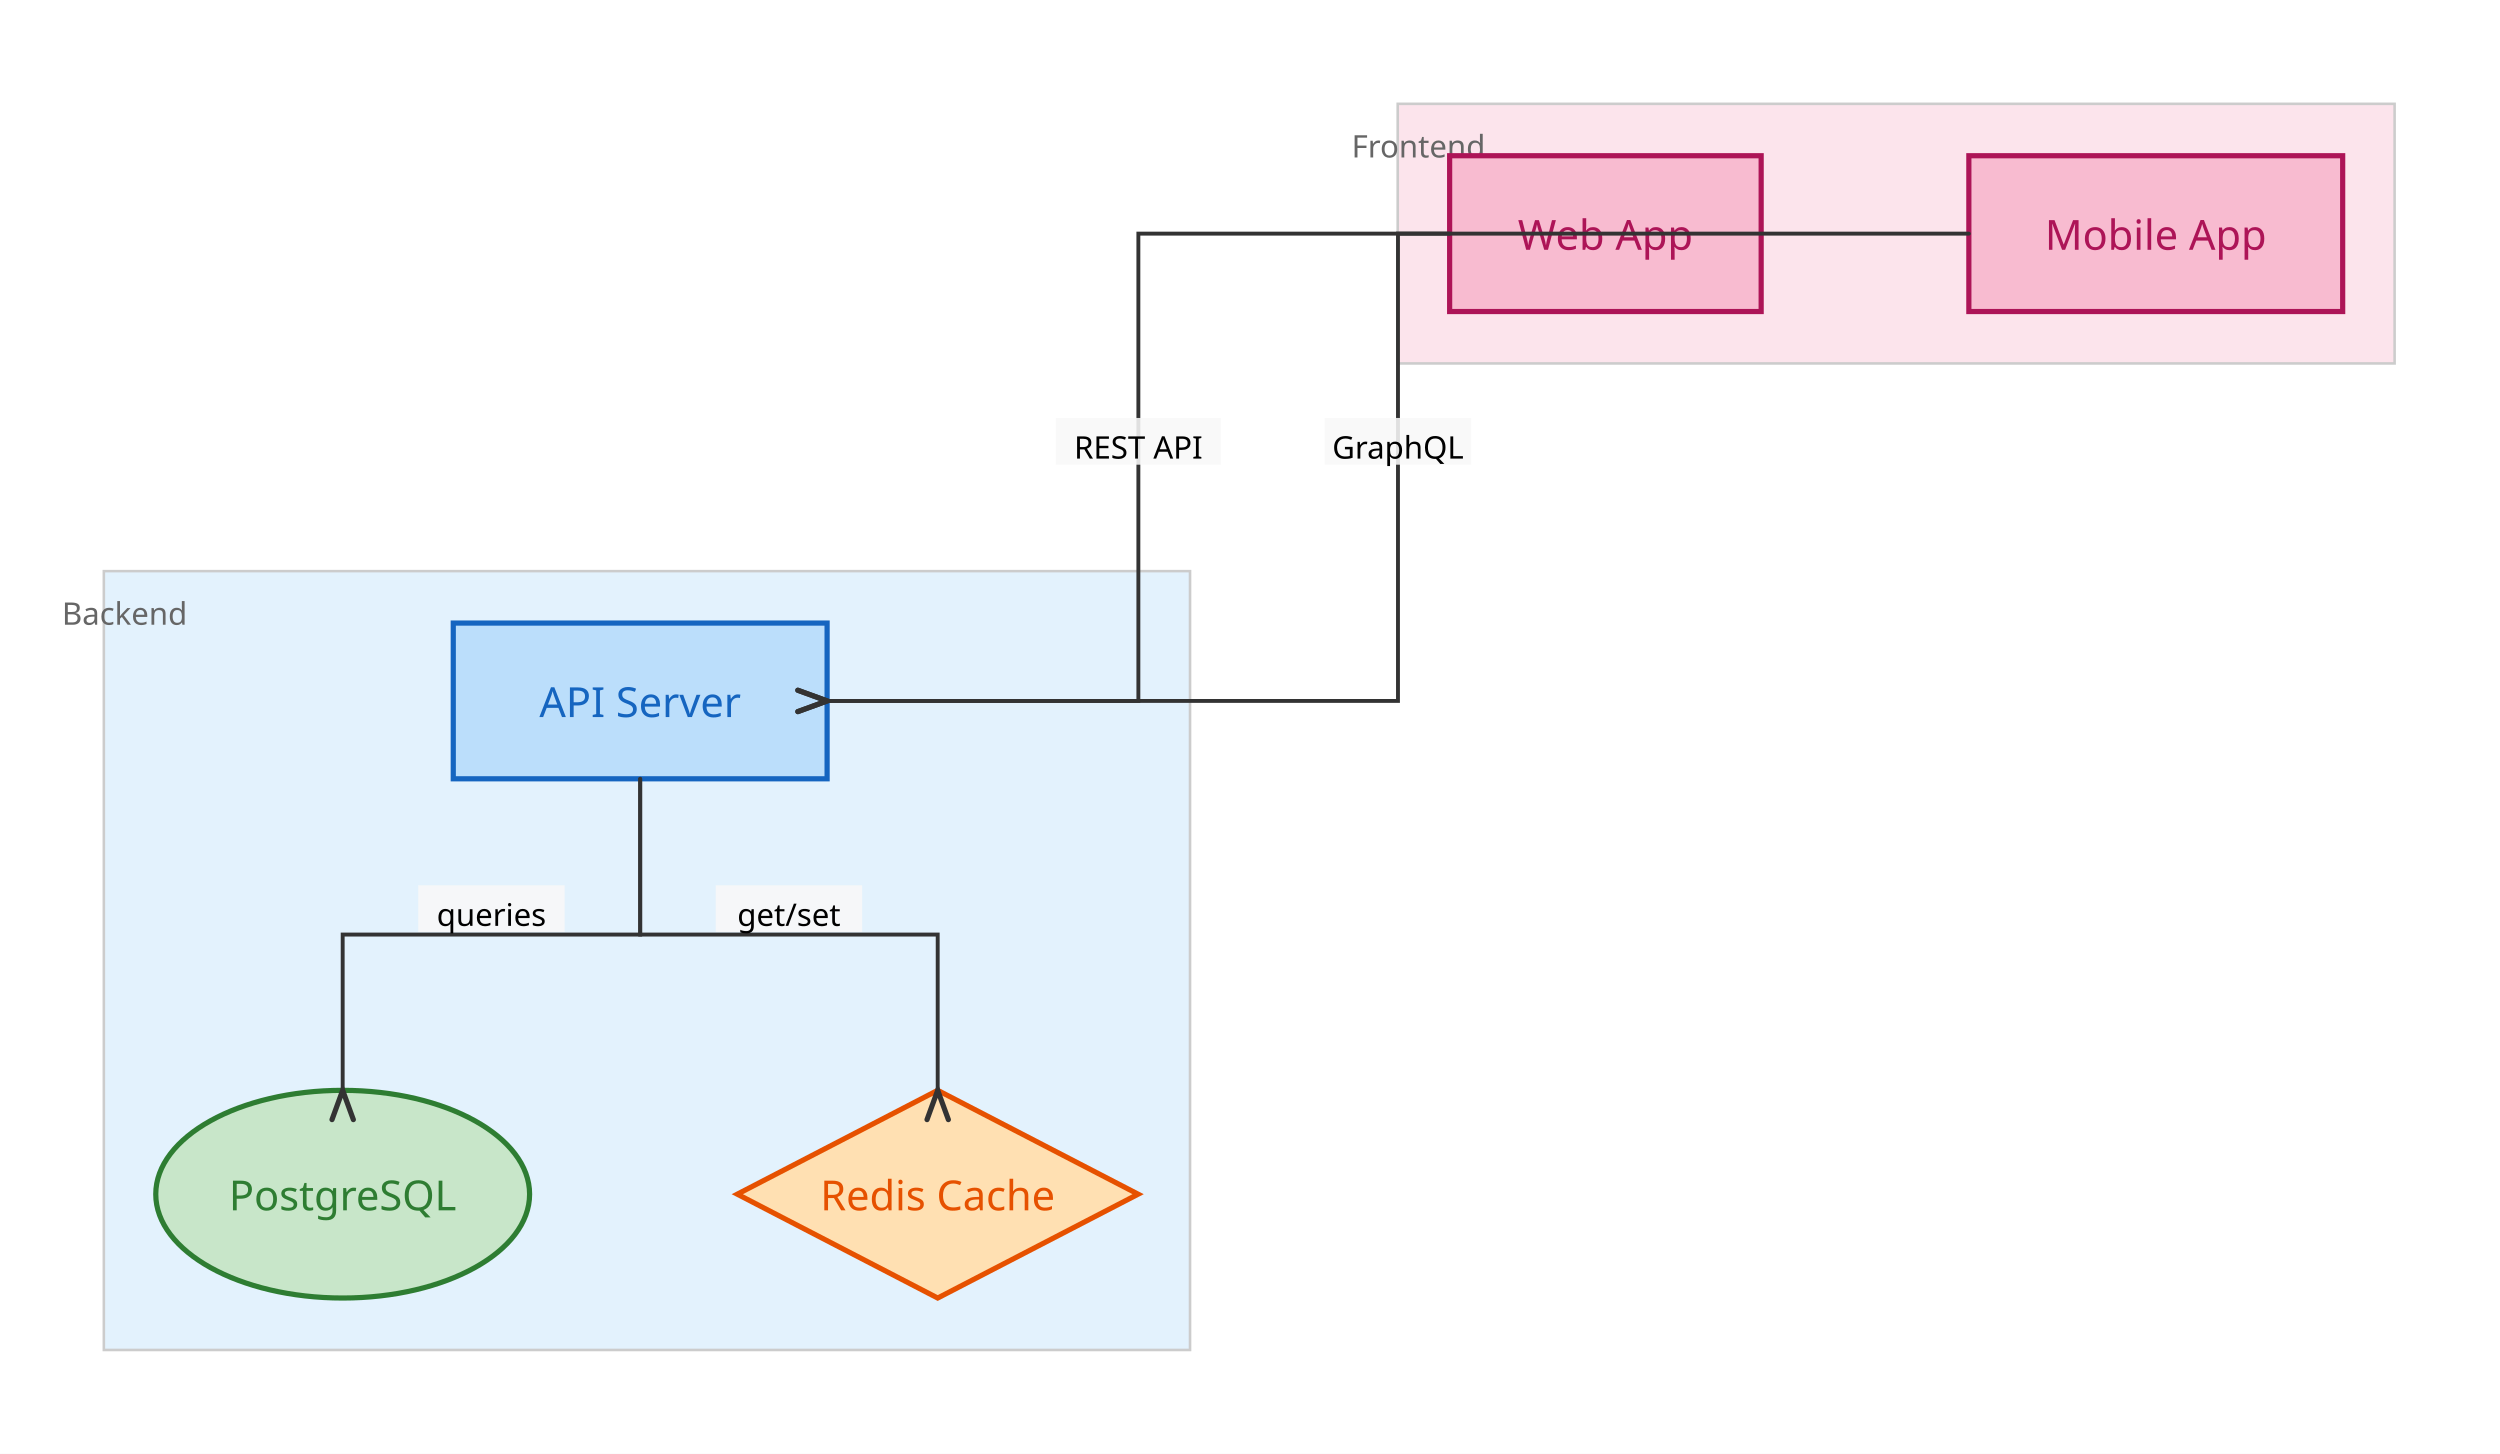
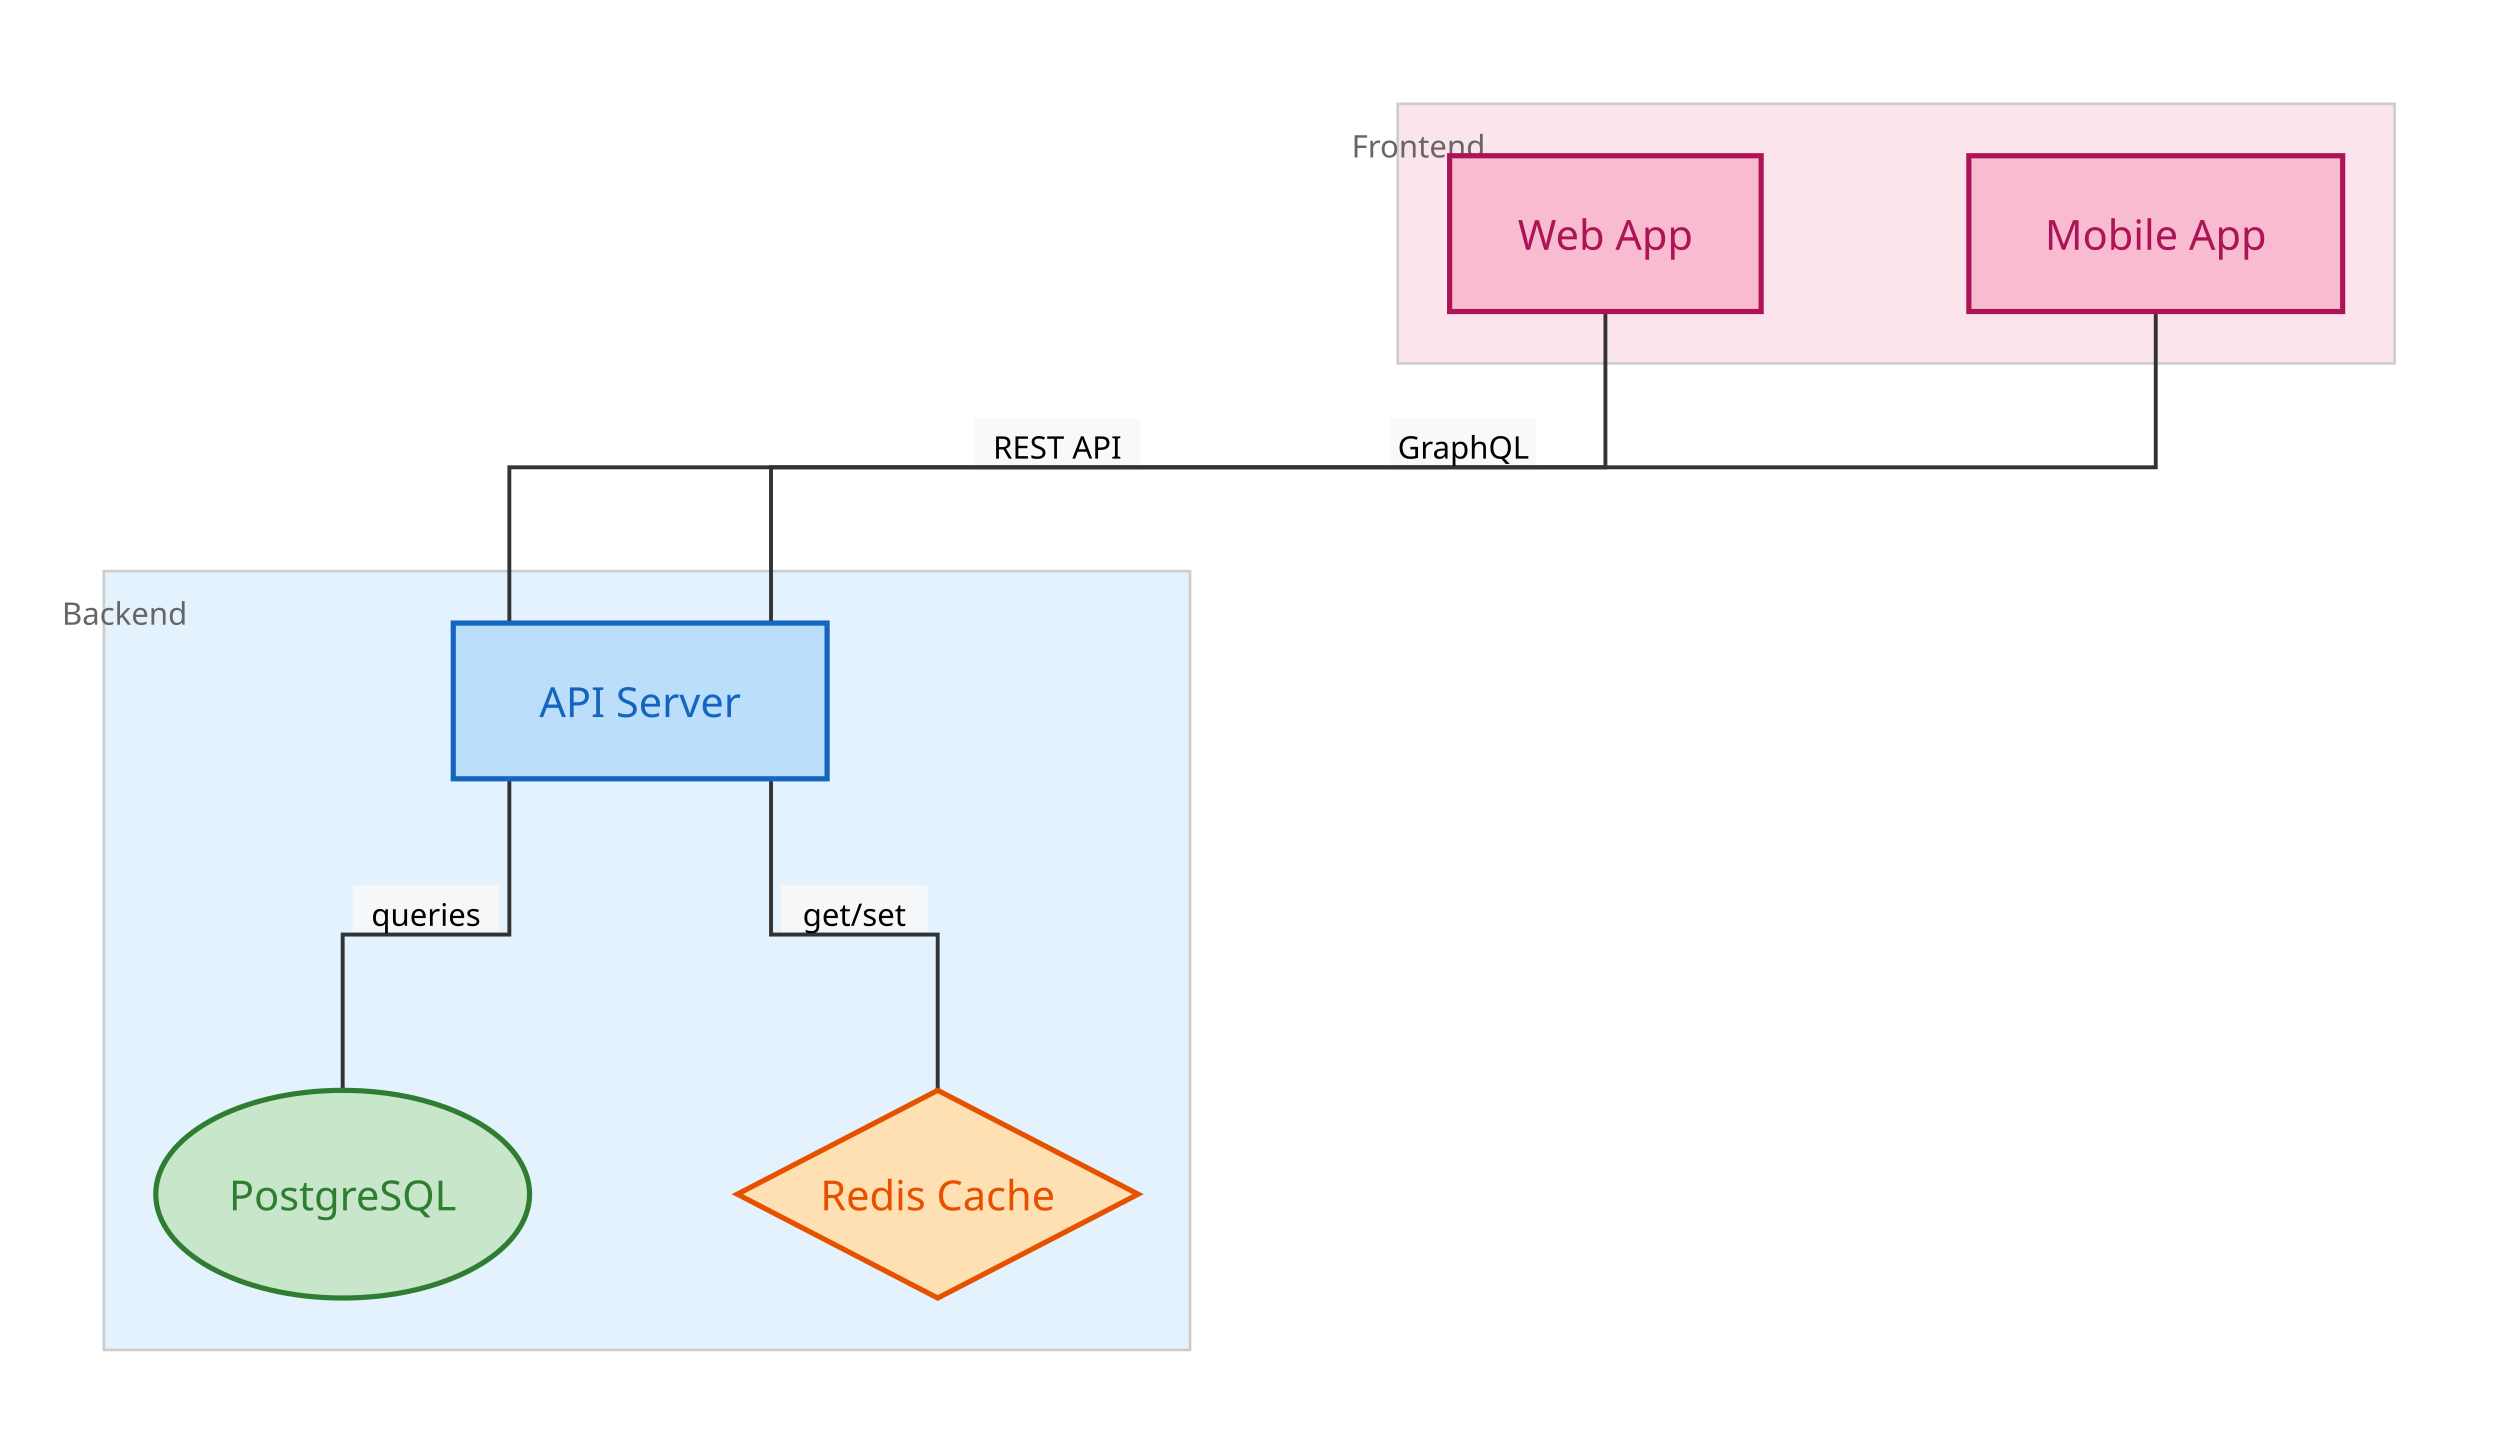
<svg xmlns="http://www.w3.org/2000/svg" width="963" height="560" viewBox="0 0 963 560">
  <rect width="963" height="560" fill="#fff" />
  <path d="M538.40,40.00L922.40,40.00L922.40,140.00L538.40,140.00Z" fill="rgb(252,228,236)" stroke="none" />
  <path d="M538.40,40.00L922.40,40.00L922.40,140.00L538.40,140.00Z" fill="none" stroke="rgb(204,204,204)" stroke-width="1.00" stroke-linecap="round" />
  <text x="546.40" y="56.00" fill="rgb(102,102,102)" font-family="&quot;Nunito&quot;, sans-serif" font-size="12.0" text-anchor="middle" dominant-baseline="central">Frontend</text>
  <path d="M40.00,220.00L458.40,220.00L458.40,520.00L40.00,520.00Z" fill="rgb(227,242,253)" stroke="none" />
  <path d="M40.00,220.00L458.40,220.00L458.40,520.00L40.00,520.00Z" fill="none" stroke="rgb(204,204,204)" stroke-width="1.00" stroke-linecap="round" />
  <text x="48.00" y="236.00" fill="rgb(102,102,102)" font-family="&quot;Nunito&quot;, sans-serif" font-size="12.0" text-anchor="middle" dominant-baseline="central">Backend</text>
+   <path d="M618.40,120.00L618.40,180.00L196.20,180.00L196.20,240.00" fill="none" stroke="rgb(51,51,51)" stroke-width="1.50" stroke-linecap="round" />
+   <path d="M200.31,251.27L196.20,240.00L192.09,251.27" fill="none" stroke="rgb(51,51,51)" stroke-width="2.00" stroke-linecap="round" />
+   <path d="M375.50,161.00L439.10,161.00L439.10,179.00L375.50,179.00Z" fill="rgba(248,248,248,0.878)" stroke="none" />
+   <text x="407.30" y="172.00" fill="rgb(0,0,0)" font-family="&quot;Nunito&quot;, sans-serif" font-size="12.0" text-anchor="middle" dominant-baseline="central">REST API</text>
+   <path d="M830.40,120.00L830.40,180.00L297.00,180.00L297.00,240.00" fill="none" stroke="rgb(51,51,51)" stroke-width="1.50" stroke-linecap="round" />
+   <path d="M301.11,251.27L297.00,240.00L292.89,251.27" fill="none" stroke="rgb(51,51,51)" stroke-width="2.00" stroke-linecap="round" />
+   <path d="M535.50,161.00L591.90,161.00L591.90,179.00L535.50,179.00Z" fill="rgba(248,248,248,0.878)" stroke="none" />
+   <text x="563.70" y="172.00" fill="rgb(0,0,0)" font-family="&quot;Nunito&quot;, sans-serif" font-size="12.0" text-anchor="middle" dominant-baseline="central">GraphQL</text>
+   <path d="M196.20,300.00L196.20,360.00L132.00,360.00L132.00,420.00" fill="none" stroke="rgb(51,51,51)" stroke-width="1.50" stroke-linecap="round" />
+   <path d="M136.11,431.27L132.00,420.00L127.89,431.27" fill="none" stroke="rgb(51,51,51)" stroke-width="2.00" stroke-linecap="round" />
+   <path d="M135.90,341.00L192.30,341.00L192.30,359.00L135.90,359.00Z" fill="rgba(248,248,248,0.878)" stroke="none" />
+   <text x="164.10" y="352.00" fill="rgb(0,0,0)" font-family="&quot;Nunito&quot;, sans-serif" font-size="12.0" text-anchor="middle" dominant-baseline="central">queries</text>
+   <path d="M297.00,300.00L297.00,360.00L361.20,360.00L361.20,420.00" fill="none" stroke="rgb(51,51,51)" stroke-width="1.50" stroke-linecap="round" />
+   <path d="M365.31,431.27L361.20,420.00L357.09,431.27" fill="none" stroke="rgb(51,51,51)" stroke-width="2.00" stroke-linecap="round" />
+   <path d="M300.90,341.00L357.30,341.00L357.30,359.00L300.90,359.00Z" fill="rgba(248,248,248,0.878)" stroke="none" />
+   <text x="329.10" y="352.00" fill="rgb(0,0,0)" font-family="&quot;Nunito&quot;, sans-serif" font-size="12.0" text-anchor="middle" dominant-baseline="central">get/set</text>
  <path d="M174.60,240.00L318.60,240.00L318.60,300.00L174.60,300.00Z" fill="rgb(187,222,251)" stroke="none" />
  <path d="M174.60,240.00L318.60,240.00L318.60,300.00L174.60,300.00Z" fill="none" stroke="rgb(21,101,192)" stroke-width="2.00" stroke-linecap="round" />
  <text x="246.60" y="270.00" fill="rgb(21,101,192)" font-family="&quot;Nunito&quot;, sans-serif" font-size="16.0" text-anchor="middle" dominant-baseline="central">API Server</text>
  <path d="M204.00,460.00C204.00,482.09 171.76,500.00 132.00,500.00C92.24,500.00 60.00,482.09 60.00,460.00C60.00,437.91 92.24,420.00 132.00,420.00C171.76,420.00 204.00,437.91 204.00,460.00Z" fill="rgb(200,230,201)" stroke="none" />
  <path d="M204.00,460.00C204.00,482.09 171.76,500.00 132.00,500.00C92.24,500.00 60.00,482.09 60.00,460.00C60.00,437.91 92.24,420.00 132.00,420.00C171.76,420.00 204.00,437.91 204.00,460.00Z" fill="none" stroke="rgb(46,125,50)" stroke-width="2.00" stroke-linecap="round" />
  <text x="132.00" y="460.00" fill="rgb(46,125,50)" font-family="&quot;Nunito&quot;, sans-serif" font-size="16.0" text-anchor="middle" dominant-baseline="central">PostgreSQL</text>
  <path d="M361.20,420.00L438.40,460.00L361.20,500.00L284.00,460.00Z" fill="rgb(255,224,178)" stroke="none" />
  <path d="M361.20,420.00L438.40,460.00L361.20,500.00L284.00,460.00Z" fill="none" stroke="rgb(230,81,0)" stroke-width="2.00" stroke-linecap="round" />
  <text x="361.20" y="460.00" fill="rgb(230,81,0)" font-family="&quot;Nunito&quot;, sans-serif" font-size="16.0" text-anchor="middle" dominant-baseline="central">Redis Cache</text>
  <path d="M558.40,60.00L678.40,60.00L678.40,120.00L558.40,120.00Z" fill="rgb(248,187,208)" stroke="none" />
  <path d="M558.40,60.00L678.40,60.00L678.40,120.00L558.40,120.00Z" fill="none" stroke="rgb(173,20,87)" stroke-width="2.00" stroke-linecap="round" />
  <text x="618.40" y="90.00" fill="rgb(173,20,87)" font-family="&quot;Nunito&quot;, sans-serif" font-size="16.0" text-anchor="middle" dominant-baseline="central">Web App</text>
  <path d="M758.40,60.00L902.40,60.00L902.40,120.00L758.40,120.00Z" fill="rgb(248,187,208)" stroke="none" />
  <path d="M758.40,60.00L902.40,60.00L902.40,120.00L758.40,120.00Z" fill="none" stroke="rgb(173,20,87)" stroke-width="2.00" stroke-linecap="round" />
  <text x="830.40" y="90.00" fill="rgb(173,20,87)" font-family="&quot;Nunito&quot;, sans-serif" font-size="16.0" text-anchor="middle" dominant-baseline="central">Mobile App</text>
-   <path d="M558.40,90.00L438.50,90.00L438.50,270.00L318.60,270.00" fill="none" stroke="rgb(51,51,51)" stroke-width="1.50" stroke-linecap="round" />
-   <path d="M307.33,274.11L318.60,270.00L307.33,265.89" fill="none" stroke="rgb(51,51,51)" stroke-width="2.00" stroke-linecap="round" />
-   <path d="M406.70,161.00L470.30,161.00L470.30,179.00L406.70,179.00Z" fill="rgba(248,248,248,0.878)" stroke="none" />
-   <text x="438.50" y="172.00" fill="rgb(0,0,0)" font-family="&quot;Nunito&quot;, sans-serif" font-size="12.0" text-anchor="middle" dominant-baseline="central">REST API</text>
-   <path d="M758.40,90.00L538.50,90.00L538.50,270.00L318.60,270.00" fill="none" stroke="rgb(51,51,51)" stroke-width="1.50" stroke-linecap="round" />
-   <path d="M307.33,274.11L318.60,270.00L307.33,265.89" fill="none" stroke="rgb(51,51,51)" stroke-width="2.00" stroke-linecap="round" />
-   <path d="M510.30,161.00L566.70,161.00L566.70,179.00L510.30,179.00Z" fill="rgba(248,248,248,0.878)" stroke="none" />
-   <text x="538.50" y="172.00" fill="rgb(0,0,0)" font-family="&quot;Nunito&quot;, sans-serif" font-size="12.0" text-anchor="middle" dominant-baseline="central">GraphQL</text>
-   <path d="M246.60,300.00L246.60,360.00L132.00,360.00L132.00,420.00" fill="none" stroke="rgb(51,51,51)" stroke-width="1.50" stroke-linecap="round" />
-   <path d="M136.11,431.27L132.00,420.00L127.89,431.27" fill="none" stroke="rgb(51,51,51)" stroke-width="2.00" stroke-linecap="round" />
-   <path d="M161.10,341.00L217.50,341.00L217.50,359.00L161.10,359.00Z" fill="rgba(248,248,248,0.878)" stroke="none" />
-   <text x="189.30" y="352.00" fill="rgb(0,0,0)" font-family="&quot;Nunito&quot;, sans-serif" font-size="12.0" text-anchor="middle" dominant-baseline="central">queries</text>
-   <path d="M246.60,300.00L246.60,360.00L361.20,360.00L361.20,420.00" fill="none" stroke="rgb(51,51,51)" stroke-width="1.50" stroke-linecap="round" />
-   <path d="M365.31,431.27L361.20,420.00L357.09,431.27" fill="none" stroke="rgb(51,51,51)" stroke-width="2.00" stroke-linecap="round" />
-   <path d="M275.70,341.00L332.10,341.00L332.10,359.00L275.70,359.00Z" fill="rgba(248,248,248,0.878)" stroke="none" />
-   <text x="303.90" y="352.00" fill="rgb(0,0,0)" font-family="&quot;Nunito&quot;, sans-serif" font-size="12.0" text-anchor="middle" dominant-baseline="central">get/set</text>
</svg>
